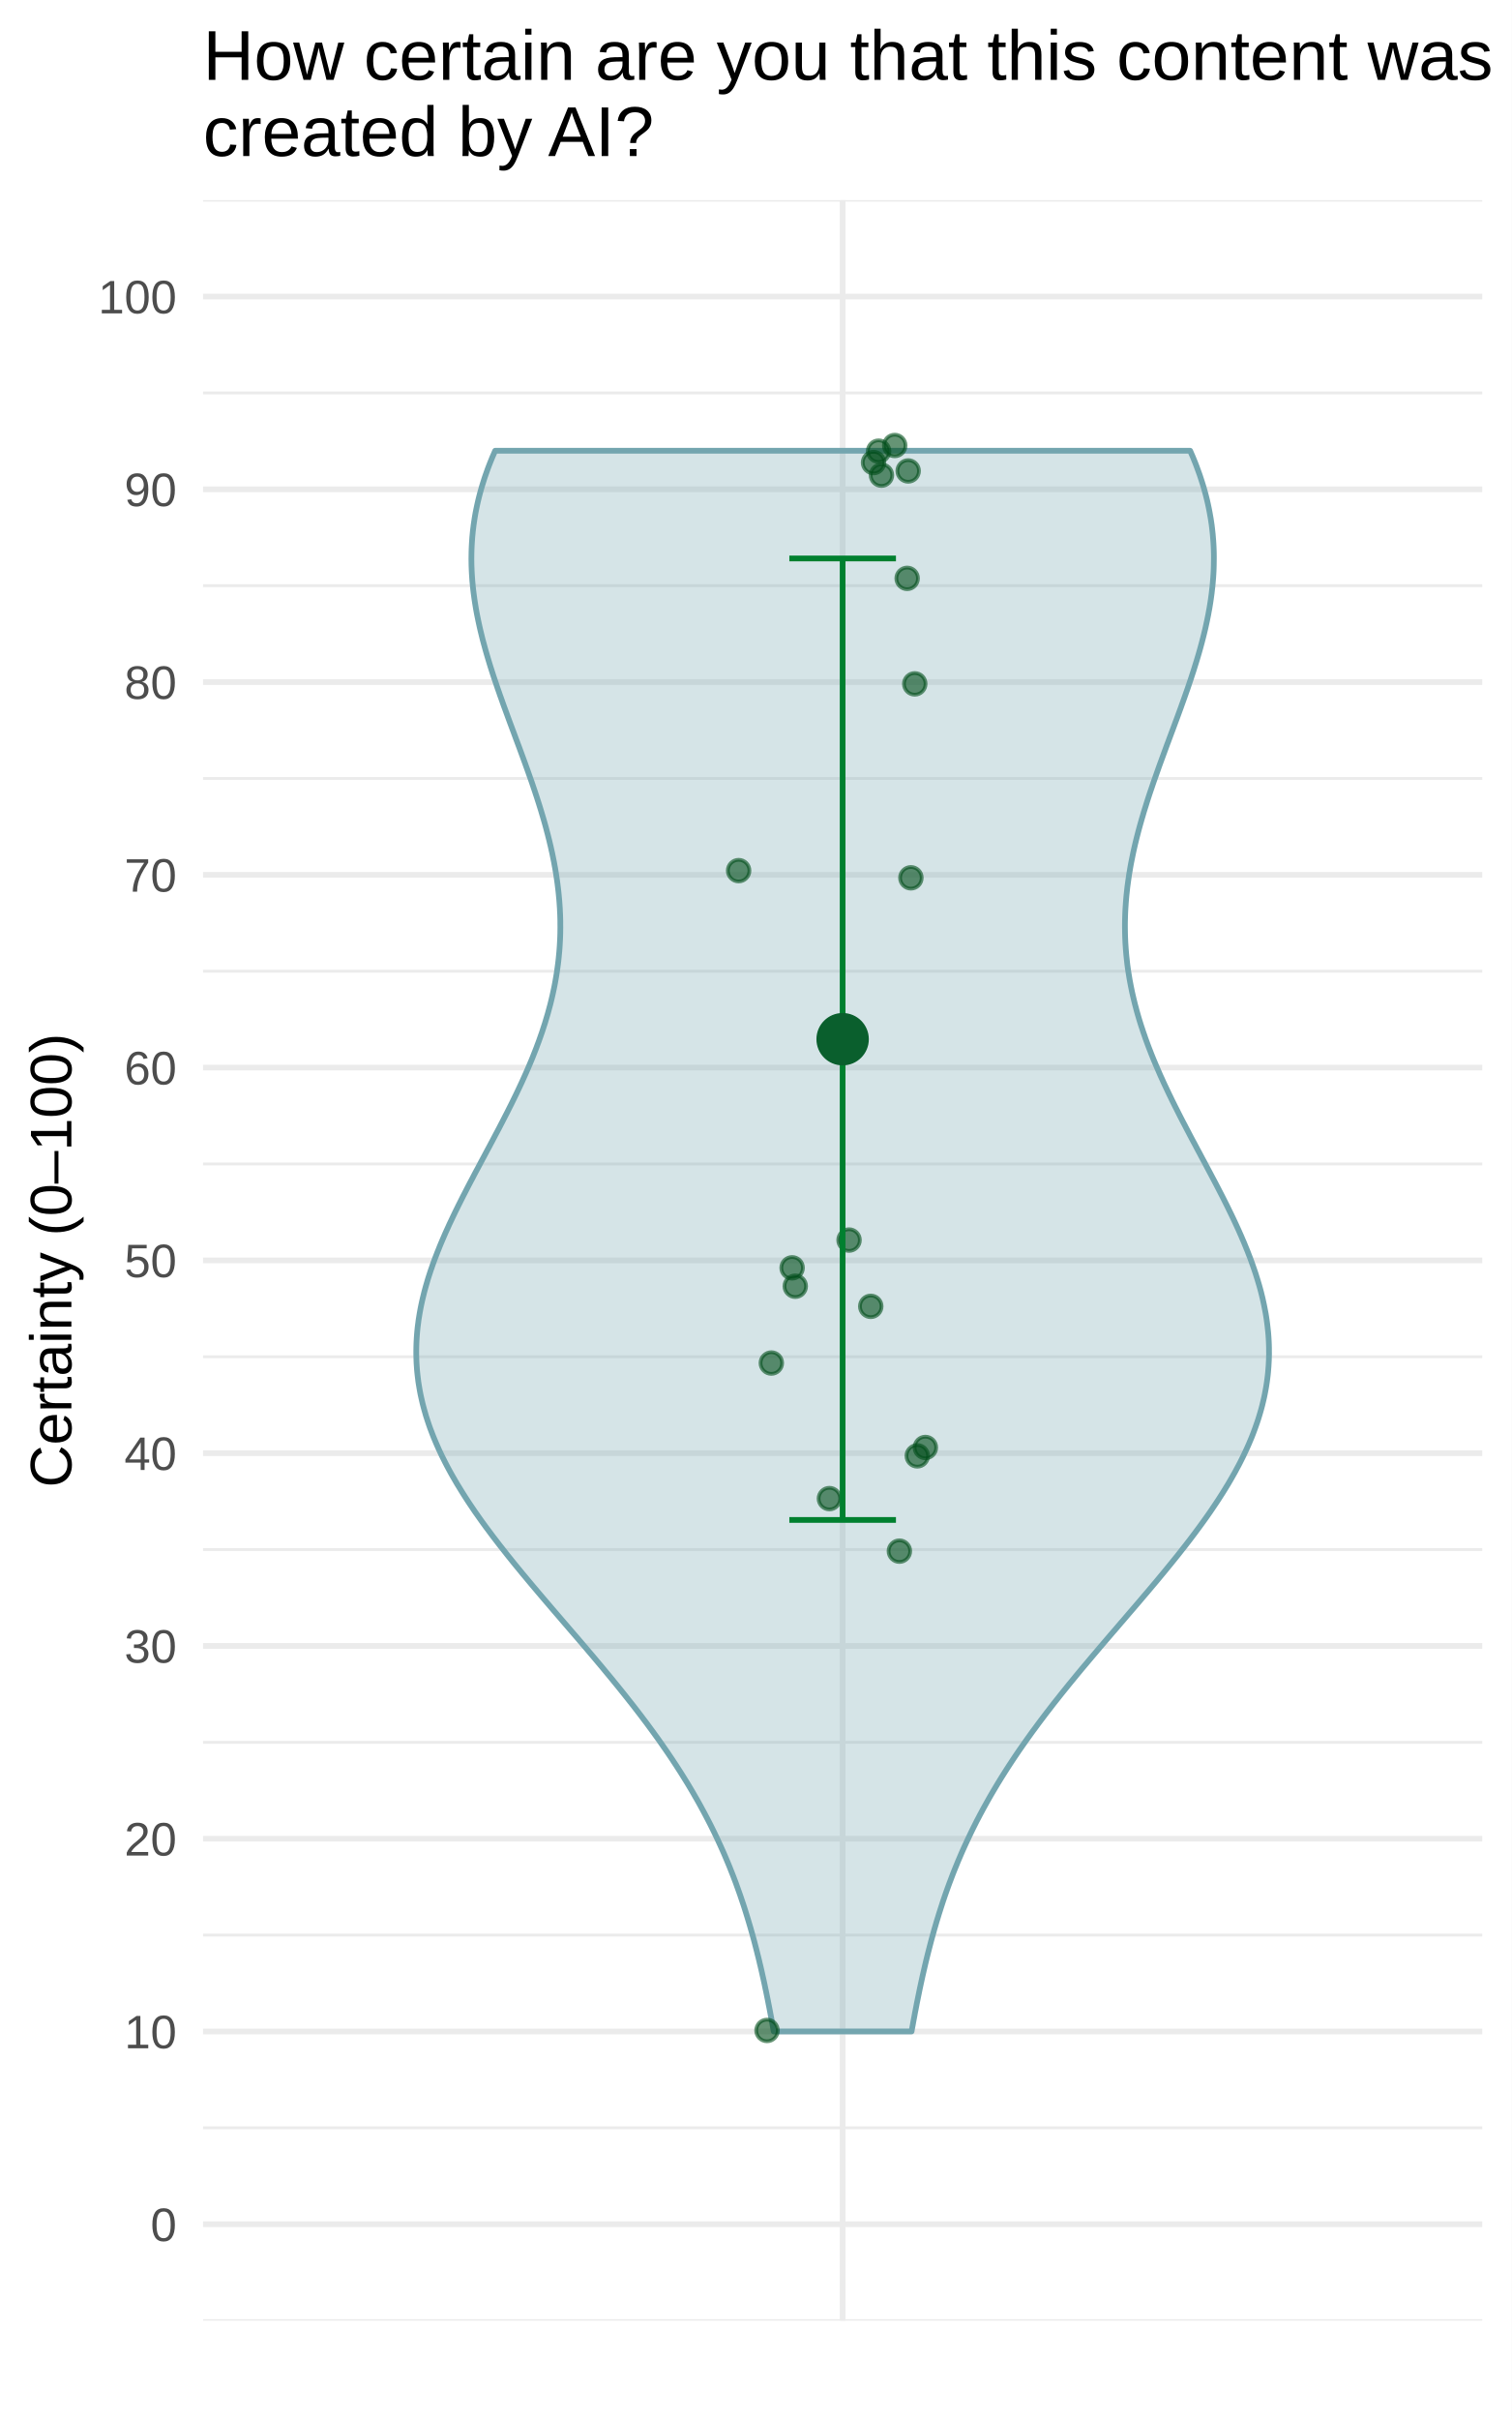
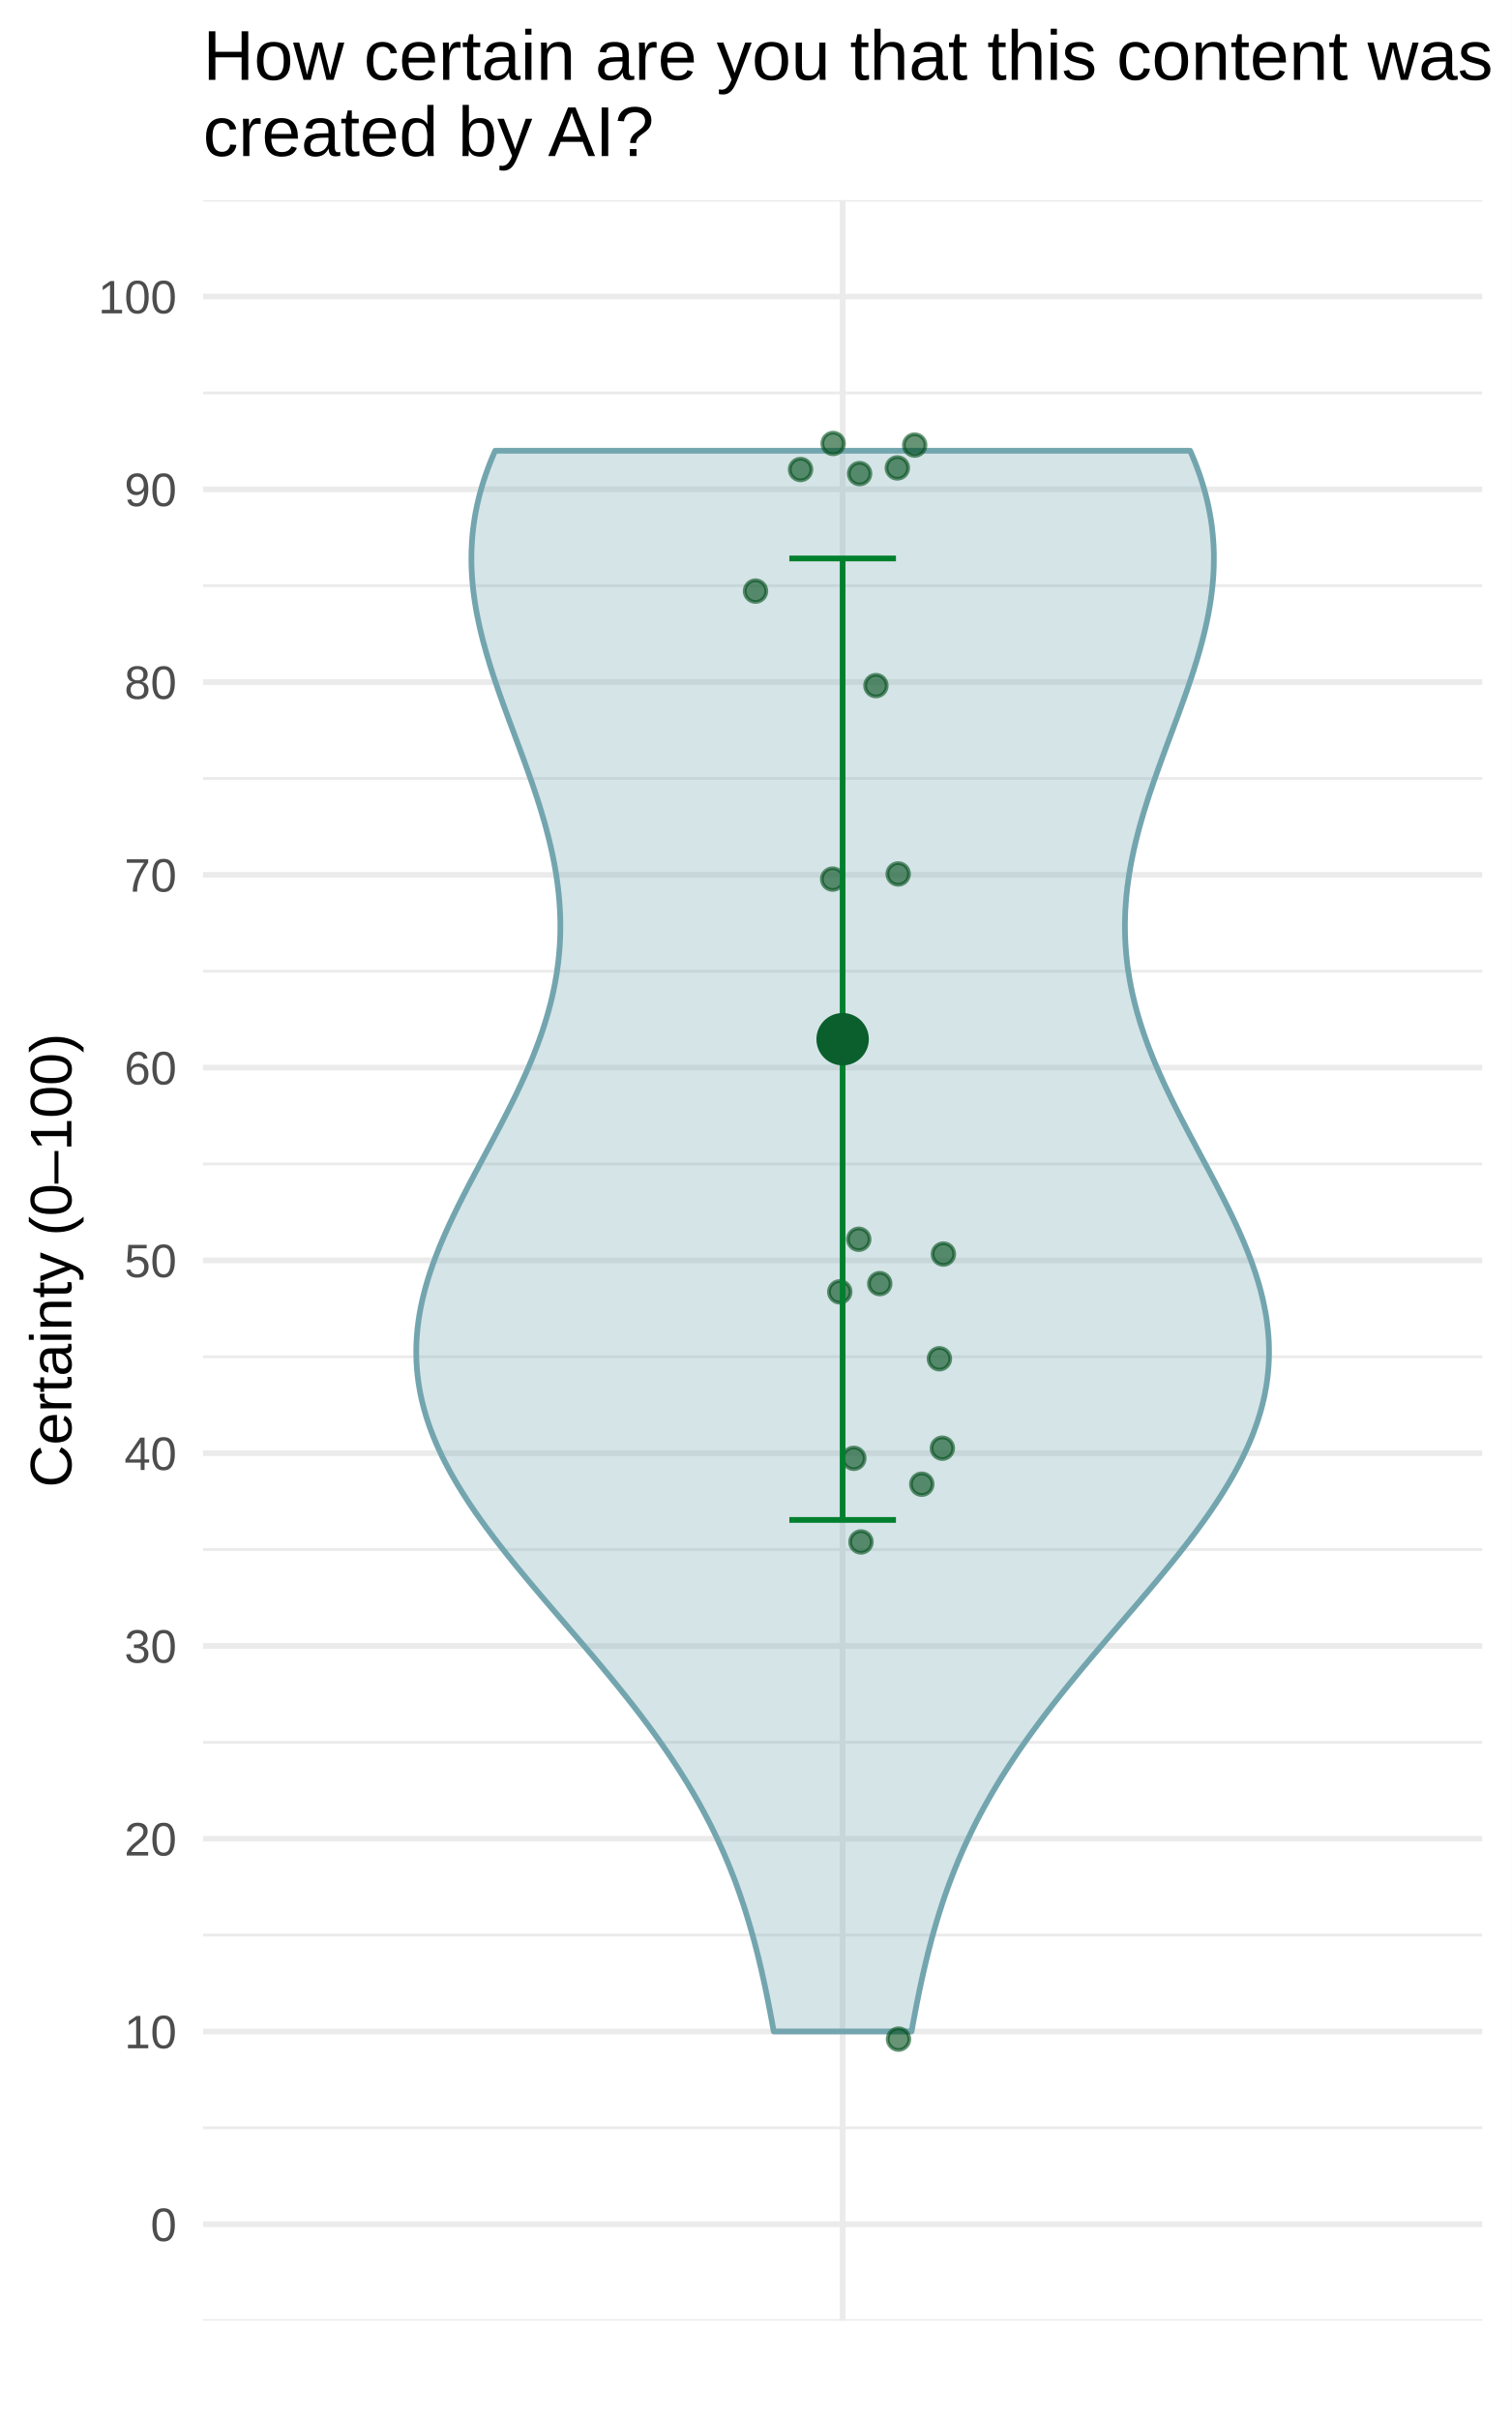
<svg xmlns="http://www.w3.org/2000/svg" width="360.00pt" height="576.00pt" viewBox="0 0 360.00 576.00">
  <g class="svglite">
    <defs>
      <style type="text/css">
    .svglite line, .svglite polyline, .svglite polygon, .svglite path, .svglite rect, .svglite circle {
      fill: none;
      stroke: #000000;
      stroke-linecap: round;
      stroke-linejoin: round;
      stroke-miterlimit: 10.00;
    }
    .svglite text {
      white-space: pre;
    }
    .svglite g.glyphgroup path {
      fill: inherit;
      stroke: none;
    }
  </style>
    </defs>
    <rect width="100%" height="100%" style="stroke: none; fill: #FFFFFF;" />
    <defs>
      <clipPath id="cpMC4wMHwzNjAuMDB8MC4wMHw1NzYuMDA=">
        <rect x="0.00" y="0.00" width="360.00" height="576.00" />
      </clipPath>
    </defs>
    <g clip-path="url(#cpMC4wMHwzNjAuMDB8MC4wMHw1NzYuMDA=)">
      <rect x="0" y="0.00" width="360.00" height="576.00" style="stroke-width: 1.36; stroke: none; fill: #FFFFFF;" />
    </g>
    <defs>
      <clipPath id="cpNDguMzZ8MzUzLjAzfDQ3LjY2fDU1Mi41Nw==">
        <rect x="48.36" y="47.66" width="304.67" height="504.91" />
      </clipPath>
    </defs>
    <g clip-path="url(#cpNDguMzZ8MzUzLjAzfDQ3LjY2fDU1Mi41Nw==)">
      <polyline points="48.36,552.57 353.03,552.57 " style="stroke-width: 0.68; stroke: #EBEBEB; stroke-linecap: butt;" />
      <polyline points="48.36,506.67 353.03,506.67 " style="stroke-width: 0.68; stroke: #EBEBEB; stroke-linecap: butt;" />
      <polyline points="48.36,460.77 353.03,460.77 " style="stroke-width: 0.68; stroke: #EBEBEB; stroke-linecap: butt;" />
      <polyline points="48.36,414.87 353.03,414.87 " style="stroke-width: 0.68; stroke: #EBEBEB; stroke-linecap: butt;" />
      <polyline points="48.36,368.97 353.03,368.97 " style="stroke-width: 0.68; stroke: #EBEBEB; stroke-linecap: butt;" />
      <polyline points="48.36,323.07 353.03,323.07 " style="stroke-width: 0.68; stroke: #EBEBEB; stroke-linecap: butt;" />
      <polyline points="48.36,277.16 353.03,277.16 " style="stroke-width: 0.68; stroke: #EBEBEB; stroke-linecap: butt;" />
      <polyline points="48.36,231.26 353.03,231.26 " style="stroke-width: 0.68; stroke: #EBEBEB; stroke-linecap: butt;" />
      <polyline points="48.36,185.36 353.03,185.36 " style="stroke-width: 0.68; stroke: #EBEBEB; stroke-linecap: butt;" />
      <polyline points="48.36,139.46 353.03,139.46 " style="stroke-width: 0.68; stroke: #EBEBEB; stroke-linecap: butt;" />
      <polyline points="48.36,93.56 353.03,93.56 " style="stroke-width: 0.68; stroke: #EBEBEB; stroke-linecap: butt;" />
      <polyline points="48.36,47.66 353.03,47.66 " style="stroke-width: 0.68; stroke: #EBEBEB; stroke-linecap: butt;" />
      <polyline points="48.36,529.62 353.03,529.62 " style="stroke-width: 1.36; stroke: #EBEBEB; stroke-linecap: butt;" />
      <polyline points="48.36,483.72 353.03,483.72 " style="stroke-width: 1.36; stroke: #EBEBEB; stroke-linecap: butt;" />
      <polyline points="48.36,437.82 353.03,437.82 " style="stroke-width: 1.36; stroke: #EBEBEB; stroke-linecap: butt;" />
      <polyline points="48.36,391.92 353.03,391.92 " style="stroke-width: 1.36; stroke: #EBEBEB; stroke-linecap: butt;" />
      <polyline points="48.36,346.02 353.03,346.02 " style="stroke-width: 1.36; stroke: #EBEBEB; stroke-linecap: butt;" />
      <polyline points="48.36,300.12 353.03,300.12 " style="stroke-width: 1.36; stroke: #EBEBEB; stroke-linecap: butt;" />
      <polyline points="48.36,254.21 353.03,254.21 " style="stroke-width: 1.36; stroke: #EBEBEB; stroke-linecap: butt;" />
      <polyline points="48.36,208.31 353.03,208.31 " style="stroke-width: 1.36; stroke: #EBEBEB; stroke-linecap: butt;" />
      <polyline points="48.36,162.41 353.03,162.41 " style="stroke-width: 1.36; stroke: #EBEBEB; stroke-linecap: butt;" />
      <polyline points="48.36,116.51 353.03,116.51 " style="stroke-width: 1.36; stroke: #EBEBEB; stroke-linecap: butt;" />
      <polyline points="48.36,70.61 353.03,70.61 " style="stroke-width: 1.36; stroke: #EBEBEB; stroke-linecap: butt;" />
      <polyline points="200.69,552.57 200.69,47.66 " style="stroke-width: 1.36; stroke: #EBEBEB; stroke-linecap: butt;" />
      <polygon points="184.28,483.72 184.14,482.98 184.01,482.25 183.88,481.51 183.74,480.77 183.60,480.04 183.46,479.30 183.32,478.56 183.18,477.83 183.03,477.09 182.89,476.35 182.74,475.62 182.59,474.88 182.44,474.14 182.28,473.41 182.13,472.67 181.97,471.93 181.81,471.20 181.64,470.46 181.48,469.73 181.31,468.99 181.14,468.25 180.96,467.52 180.79,466.78 180.61,466.04 180.42,465.31 180.24,464.57 180.05,463.83 179.86,463.10 179.67,462.36 179.47,461.62 179.27,460.89 179.06,460.15 178.85,459.41 178.64,458.68 178.42,457.94 178.20,457.20 177.98,456.47 177.75,455.73 177.52,454.99 177.29,454.26 177.05,453.52 176.80,452.78 176.55,452.05 176.30,451.31 176.04,450.57 175.78,449.84 175.51,449.10 175.25,448.36 174.97,447.63 174.69,446.89 174.40,446.15 174.11,445.42 173.82,444.68 173.52,443.95 173.21,443.21 172.90,442.47 172.59,441.74 172.27,441.00 171.94,440.26 171.61,439.53 171.27,438.79 170.93,438.05 170.58,437.32 170.23,436.58 169.87,435.84 169.51,435.11 169.14,434.37 168.76,433.63 168.38,432.90 167.99,432.16 167.60,431.42 167.20,430.69 166.80,429.95 166.39,429.21 165.98,428.48 165.55,427.74 165.13,427.00 164.70,426.27 164.26,425.53 163.82,424.79 163.37,424.06 162.91,423.32 162.45,422.58 161.99,421.85 161.51,421.11 161.04,420.37 160.55,419.64 160.07,418.90 159.57,418.16 159.08,417.43 158.57,416.69 158.06,415.96 157.55,415.22 157.03,414.48 156.51,413.75 155.97,413.01 155.44,412.27 154.90,411.54 154.36,410.80 153.81,410.06 153.25,409.33 152.70,408.59 152.13,407.85 151.57,407.12 151.00,406.38 150.42,405.64 149.84,404.91 149.26,404.17 148.67,403.43 148.08,402.70 147.49,401.96 146.89,401.22 146.29,400.49 145.69,399.75 145.08,399.01 144.47,398.28 143.86,397.54 143.25,396.80 142.63,396.07 142.01,395.33 141.39,394.59 140.77,393.86 140.14,393.12 139.52,392.38 138.89,391.65 138.26,390.91 137.63,390.17 137.00,389.44 136.36,388.70 135.73,387.97 135.10,387.23 134.46,386.49 133.83,385.76 133.20,385.02 132.56,384.28 131.93,383.55 131.30,382.81 130.67,382.07 130.04,381.34 129.41,380.60 128.78,379.86 128.16,379.13 127.54,378.39 126.91,377.65 126.30,376.92 125.68,376.18 125.07,375.44 124.45,374.71 123.85,373.97 123.24,373.23 122.64,372.50 122.04,371.76 121.45,371.02 120.86,370.29 120.28,369.55 119.70,368.81 119.12,368.08 118.55,367.34 117.98,366.60 117.42,365.87 116.87,365.13 116.32,364.39 115.77,363.66 115.23,362.92 114.70,362.19 114.18,361.45 113.66,360.71 113.14,359.98 112.64,359.24 112.14,358.50 111.65,357.77 111.17,357.03 110.69,356.29 110.23,355.56 109.77,354.82 109.32,354.08 108.87,353.35 108.44,352.61 108.01,351.87 107.59,351.14 107.18,350.40 106.78,349.66 106.39,348.93 106.01,348.19 105.64,347.45 105.27,346.72 104.92,345.98 104.57,345.24 104.25,344.51 103.92,343.77 103.61,343.03 103.30,342.30 103.01,341.56 102.73,340.82 102.45,340.09 102.19,339.35 101.94,338.61 101.70,337.88 101.46,337.14 101.25,336.40 101.04,335.67 100.84,334.93 100.74,334.54 100.65,334.20 100.48,333.46 100.31,332.72 100.15,331.99 100.01,331.25 99.88,330.51 99.76,329.78 99.64,329.04 99.55,328.30 99.46,327.57 99.38,326.83 99.31,326.09 99.26,325.36 99.21,324.62 99.18,323.88 99.16,323.15 99.14,322.41 99.14,321.67 99.15,320.94 99.17,320.20 99.20,319.46 99.24,318.73 99.29,317.99 99.35,317.25 99.42,316.52 99.50,315.78 99.60,315.04 99.69,314.31 99.81,313.57 99.93,312.83 100.06,312.10 100.20,311.36 100.35,310.62 100.51,309.89 100.68,309.15 100.86,308.42 101.04,307.68 101.24,306.94 101.44,306.21 101.66,305.47 101.87,304.73 102.10,304.00 102.34,303.26 102.58,302.52 102.84,301.79 103.09,301.05 103.36,300.31 103.63,299.58 103.92,298.84 104.20,298.10 104.50,297.37 104.79,296.63 105.10,295.89 105.26,295.52 105.41,295.16 105.73,294.42 106.05,293.68 106.38,292.95 106.72,292.21 107.05,291.47 107.40,290.74 107.75,290.00 108.10,289.26 108.45,288.53 108.82,287.79 109.18,287.05 109.55,286.32 109.92,285.58 110.29,284.84 110.67,284.11 111.05,283.37 111.43,282.63 111.81,281.90 112.20,281.16 112.59,280.43 112.97,279.69 113.36,278.95 113.76,278.22 114.15,277.48 114.54,276.74 114.93,276.01 115.33,275.27 115.72,274.53 116.11,273.80 116.51,273.06 116.90,272.32 117.29,271.59 117.68,270.85 118.07,270.11 118.46,269.38 118.85,268.64 119.23,267.90 119.61,267.17 119.99,266.43 120.37,265.69 120.75,264.96 121.12,264.22 121.49,263.48 121.86,262.75 122.22,262.01 122.58,261.27 122.94,260.54 123.29,259.80 123.64,259.06 123.98,258.33 124.33,257.59 124.66,256.85 124.99,256.12 125.32,255.38 125.64,254.64 125.96,253.91 126.27,253.17 126.58,252.44 126.88,251.70 127.17,250.96 127.46,250.23 127.75,249.49 128.02,248.75 128.30,248.02 128.56,247.28 128.82,246.54 129.08,245.81 129.32,245.07 129.56,244.33 129.80,243.60 130.02,242.86 130.24,242.12 130.46,241.39 130.66,240.65 130.86,239.91 131.06,239.18 131.24,238.44 131.42,237.70 131.59,236.97 131.75,236.23 131.91,235.49 132.06,234.76 132.20,234.02 132.33,233.28 132.46,232.55 132.58,231.81 132.69,231.07 132.79,230.34 132.89,229.60 132.98,228.86 133.06,228.13 133.13,227.39 133.20,226.66 133.26,225.92 133.31,225.18 133.35,224.45 133.39,223.71 133.42,222.97 133.44,222.24 133.45,221.50 133.46,220.76 133.45,220.03 133.45,219.29 133.43,218.55 133.41,217.82 133.37,217.08 133.34,216.34 133.29,215.61 133.24,214.87 133.18,214.13 133.11,213.40 133.04,212.66 132.96,211.92 132.87,211.19 132.78,210.45 132.68,209.71 132.57,208.98 132.46,208.24 132.34,207.50 132.22,206.77 132.08,206.03 131.95,205.29 131.80,204.56 131.65,203.82 131.50,203.08 131.33,202.35 131.17,201.61 130.99,200.87 130.82,200.14 130.63,199.40 130.45,198.67 130.25,197.93 130.06,197.19 129.86,196.46 129.65,195.72 129.44,194.98 129.22,194.25 129.00,193.51 128.78,192.77 128.55,192.04 128.32,191.30 128.08,190.56 127.85,189.83 127.60,189.09 127.36,188.35 127.11,187.62 126.86,186.88 126.61,186.14 126.35,185.41 126.09,184.67 125.83,183.93 125.57,183.20 125.30,182.46 125.04,181.72 124.77,180.99 124.50,180.25 124.23,179.51 123.96,178.78 123.69,178.04 123.41,177.30 123.14,176.57 122.86,175.83 122.59,175.09 122.32,174.36 122.04,173.62 121.77,172.89 121.49,172.15 121.22,171.41 120.95,170.68 120.68,169.94 120.41,169.20 120.14,168.47 119.87,167.73 119.61,166.99 119.35,166.26 119.08,165.52 118.83,164.78 118.57,164.05 118.32,163.31 118.07,162.57 117.82,161.84 117.57,161.10 117.33,160.36 117.10,159.63 116.86,158.89 116.63,158.15 116.41,157.42 116.19,156.68 115.97,155.94 115.76,155.21 115.55,154.47 115.35,153.73 115.15,153.00 114.95,152.26 114.77,151.52 114.59,150.79 114.41,150.05 114.24,149.31 114.08,148.58 113.92,147.84 113.77,147.10 113.62,146.37 113.48,145.63 113.35,144.90 113.23,144.16 113.11,143.42 113.00,142.69 112.90,141.95 112.80,141.21 112.71,140.48 112.63,139.74 112.56,139.00 112.49,138.27 112.44,137.53 112.39,136.79 112.35,136.06 112.32,135.32 112.29,134.58 112.28,133.85 112.27,133.11 112.28,132.37 112.29,131.64 112.31,130.90 112.34,130.16 112.38,129.43 112.43,128.69 112.48,127.95 112.55,127.22 112.62,126.48 112.71,125.74 112.72,125.69 112.80,125.01 112.91,124.27 113.02,123.53 113.14,122.80 113.27,122.06 113.42,121.32 113.57,120.59 113.73,119.85 113.90,119.11 114.08,118.38 114.27,117.64 114.47,116.91 114.68,116.17 114.90,115.43 115.13,114.70 115.36,113.96 115.61,113.22 115.87,112.49 116.13,111.75 116.41,111.01 116.69,110.28 116.99,109.54 117.29,108.80 117.61,108.07 117.93,107.33 283.46,107.33 283.78,108.07 284.10,108.80 284.40,109.54 284.70,110.28 284.98,111.01 285.25,111.75 285.52,112.49 285.78,113.22 286.02,113.96 286.26,114.70 286.49,115.43 286.71,116.17 286.92,116.91 287.12,117.64 287.31,118.38 287.49,119.11 287.66,119.85 287.82,120.59 287.97,121.32 288.11,122.06 288.24,122.80 288.37,123.53 288.48,124.27 288.59,125.01 288.67,125.69 288.68,125.74 288.76,126.48 288.84,127.22 288.90,127.95 288.96,128.69 289.01,129.43 289.05,130.16 289.08,130.90 289.10,131.64 289.11,132.37 289.11,133.11 289.10,133.85 289.09,134.58 289.07,135.32 289.04,136.06 289.00,136.79 288.95,137.53 288.89,138.27 288.83,139.00 288.76,139.74 288.67,140.48 288.59,141.21 288.49,141.95 288.39,142.69 288.28,143.42 288.16,144.16 288.04,144.90 287.90,145.63 287.77,146.37 287.62,147.10 287.47,147.84 287.31,148.58 287.15,149.31 286.98,150.05 286.80,150.79 286.62,151.52 286.43,152.26 286.24,153.00 286.04,153.73 285.84,154.47 285.63,155.21 285.42,155.94 285.20,156.68 284.98,157.42 284.75,158.15 284.52,158.89 284.29,159.63 284.05,160.36 283.81,161.10 283.57,161.84 283.32,162.57 283.07,163.31 282.82,164.05 282.56,164.78 282.30,165.52 282.04,166.26 281.78,166.99 281.51,167.73 281.25,168.47 280.98,169.20 280.71,169.94 280.44,170.68 280.17,171.41 279.89,172.15 279.62,172.89 279.35,173.62 279.07,174.36 278.80,175.09 278.52,175.83 278.25,176.57 277.97,177.30 277.70,178.04 277.43,178.78 277.16,179.51 276.89,180.25 276.62,180.99 276.35,181.72 276.08,182.46 275.82,183.20 275.56,183.93 275.30,184.67 275.04,185.41 274.78,186.14 274.53,186.88 274.28,187.62 274.03,188.35 273.78,189.09 273.54,189.83 273.30,190.56 273.07,191.30 272.84,192.04 272.61,192.77 272.38,193.51 272.17,194.25 271.95,194.98 271.74,195.72 271.53,196.46 271.33,197.19 271.13,197.93 270.94,198.67 270.75,199.40 270.57,200.14 270.39,200.87 270.22,201.61 270.05,202.35 269.89,203.08 269.74,203.82 269.59,204.56 269.44,205.29 269.30,206.03 269.17,206.77 269.05,207.50 268.92,208.24 268.82,208.98 268.71,209.71 268.61,210.45 268.51,211.19 268.43,211.92 268.35,212.66 268.27,213.40 268.21,214.13 268.15,214.87 268.10,215.61 268.05,216.34 268.01,217.08 267.98,217.82 267.96,218.55 267.94,219.29 267.93,220.03 267.93,220.76 267.94,221.50 267.95,222.24 267.97,222.97 268.00,223.71 268.03,224.45 268.08,225.18 268.13,225.92 268.19,226.66 268.25,227.39 268.33,228.13 268.41,228.86 268.49,229.60 268.59,230.34 268.69,231.07 268.81,231.81 268.93,232.55 269.05,233.28 269.19,234.02 269.33,234.76 269.48,235.49 269.63,236.23 269.80,236.97 269.97,237.70 270.15,238.44 270.33,239.18 270.53,239.91 270.72,240.65 270.93,241.39 271.14,242.12 271.36,242.86 271.59,243.60 271.82,244.33 272.07,245.07 272.31,245.81 272.57,246.54 272.82,247.28 273.09,248.02 273.36,248.75 273.64,249.49 273.93,250.23 274.21,250.96 274.51,251.70 274.81,252.44 275.12,253.17 275.43,253.91 275.75,254.64 276.07,255.38 276.39,256.12 276.73,256.85 277.06,257.59 277.40,258.33 277.75,259.06 278.10,259.80 278.45,260.54 278.81,261.27 279.16,262.01 279.53,262.75 279.89,263.48 280.27,264.22 280.64,264.96 281.01,265.69 281.39,266.43 281.77,267.17 282.16,267.90 282.54,268.64 282.93,269.38 283.31,270.11 283.70,270.85 284.09,271.59 284.49,272.32 284.88,273.06 285.27,273.80 285.67,274.53 286.06,275.27 286.45,276.01 286.85,276.74 287.24,277.48 287.63,278.22 288.02,278.95 288.41,279.69 288.80,280.43 289.19,281.16 289.58,281.90 289.96,282.63 290.34,283.37 290.72,284.11 291.10,284.84 291.47,285.58 291.84,286.32 292.21,287.05 292.57,287.79 292.93,288.53 293.29,289.26 293.64,290.00 293.99,290.74 294.33,291.47 294.67,292.21 295.01,292.95 295.33,293.68 295.66,294.42 295.97,295.16 296.13,295.52 296.29,295.89 296.59,296.63 296.89,297.37 297.19,298.10 297.47,298.84 297.76,299.58 298.03,300.31 298.29,301.05 298.55,301.79 298.80,302.52 299.05,303.26 299.28,304.00 299.51,304.73 299.73,305.47 299.95,306.21 300.15,306.94 300.35,307.68 300.53,308.42 300.71,309.15 300.87,309.89 301.03,310.62 301.18,311.36 301.32,312.10 301.46,312.83 301.58,313.57 301.69,314.31 301.79,315.04 301.88,315.78 301.96,316.52 302.04,317.25 302.10,317.99 302.15,318.73 302.19,319.46 302.22,320.20 302.24,320.94 302.24,321.67 302.25,322.41 302.23,323.15 302.21,323.88 302.17,324.62 302.13,325.36 302.07,326.09 302.01,326.83 301.93,327.57 301.84,328.30 301.74,329.04 301.63,329.78 301.51,330.51 301.37,331.25 301.23,331.99 301.08,332.72 300.91,333.46 300.73,334.20 300.65,334.54 300.55,334.93 300.35,335.67 300.14,336.40 299.92,337.14 299.69,337.88 299.45,338.61 299.19,339.35 298.93,340.09 298.66,340.82 298.38,341.56 298.09,342.30 297.78,343.03 297.47,343.77 297.14,344.51 296.81,345.24 296.46,345.98 296.11,346.72 295.75,347.45 295.38,348.19 295.00,348.93 294.60,349.66 294.21,350.40 293.79,351.14 293.38,351.87 292.95,352.61 292.52,353.35 292.07,354.08 291.62,354.82 291.16,355.56 290.69,356.29 290.22,357.03 289.73,357.77 289.24,358.50 288.74,359.24 288.24,359.98 287.73,360.71 287.21,361.45 286.68,362.19 286.15,362.92 285.61,363.66 285.07,364.39 284.52,365.13 283.96,365.87 283.41,366.60 282.84,367.34 282.27,368.08 281.69,368.81 281.11,369.55 280.53,370.29 279.94,371.02 279.34,371.76 278.74,372.50 278.14,373.23 277.54,373.97 276.93,374.71 276.32,375.44 275.71,376.18 275.09,376.92 274.47,377.65 273.85,378.39 273.23,379.13 272.60,379.86 271.97,380.60 271.35,381.34 270.72,382.07 270.09,382.81 269.45,383.55 268.82,384.28 268.19,385.02 267.56,385.76 266.92,386.49 266.29,387.23 265.66,387.97 265.02,388.70 264.39,389.44 263.76,390.17 263.13,390.91 262.50,391.65 261.87,392.38 261.25,393.12 260.62,393.86 260.00,394.59 259.38,395.33 258.76,396.07 258.14,396.80 257.52,397.54 256.91,398.28 256.30,399.01 255.70,399.75 255.09,400.49 254.49,401.22 253.90,401.96 253.30,402.70 252.71,403.43 252.13,404.17 251.54,404.91 250.96,405.64 250.39,406.38 249.82,407.12 249.25,407.85 248.69,408.59 248.13,409.33 247.58,410.06 247.03,410.80 246.49,411.54 245.94,412.27 245.41,413.01 244.88,413.75 244.36,414.48 243.84,415.22 243.32,415.96 242.81,416.69 242.31,417.43 241.81,418.16 241.32,418.90 240.83,419.64 240.35,420.37 239.87,421.11 239.40,421.85 238.94,422.58 238.47,423.32 238.02,424.06 237.57,424.79 237.13,425.53 236.69,426.27 236.26,427.00 235.83,427.74 235.41,428.48 235.00,429.21 234.59,429.95 234.18,430.69 233.79,431.42 233.39,432.16 233.01,432.90 232.62,433.63 232.25,434.37 231.88,435.11 231.52,435.84 231.16,436.58 230.81,437.32 230.46,438.05 230.12,438.79 229.78,439.53 229.45,440.26 229.12,441.00 228.80,441.74 228.49,442.47 228.17,443.21 227.87,443.95 227.57,444.68 227.27,445.42 226.98,446.15 226.70,446.89 226.42,447.63 226.14,448.36 225.87,449.10 225.60,449.84 225.34,450.57 225.08,451.31 224.83,452.05 224.58,452.78 224.34,453.52 224.10,454.26 223.87,454.99 223.63,455.73 223.41,456.47 223.18,457.20 222.96,457.94 222.75,458.68 222.53,459.41 222.33,460.15 222.12,460.89 221.92,461.62 221.72,462.36 221.53,463.10 221.34,463.83 221.15,464.57 220.96,465.31 220.78,466.04 220.60,466.78 220.42,467.52 220.25,468.25 220.08,468.99 219.91,469.73 219.74,470.46 219.58,471.20 219.42,471.93 219.26,472.67 219.10,473.41 218.95,474.14 218.80,474.88 218.65,475.62 218.50,476.35 218.35,477.09 218.21,477.83 218.07,478.56 217.92,479.30 217.79,480.04 217.65,480.77 217.51,481.51 217.38,482.25 217.24,482.98 217.11,483.72 184.28,483.72 " style="stroke-width: 1.36; stroke: #73A5AF; stroke-linecap: butt; fill: #73A5AF; fill-opacity: 0.30;" />
-       <circle cx="216.30" cy="112.14" r="2.58" style="stroke-width: 0.90; stroke: #004D1A; stroke-opacity: 0.60; fill: #004D1A; fill-opacity: 0.60;" />
-       <circle cx="182.68" cy="483.48" r="2.58" style="stroke-width: 0.90; stroke: #004D1A; stroke-opacity: 0.60; fill: #004D1A; fill-opacity: 0.60;" />
-       <circle cx="208.05" cy="110.15" r="2.58" style="stroke-width: 0.90; stroke: #004D1A; stroke-opacity: 0.60; fill: #004D1A; fill-opacity: 0.60;" />
-       <circle cx="216.95" cy="209.02" r="2.58" style="stroke-width: 0.90; stroke: #004D1A; stroke-opacity: 0.60; fill: #004D1A; fill-opacity: 0.60;" />
-       <circle cx="202.22" cy="295.28" r="2.58" style="stroke-width: 0.90; stroke: #004D1A; stroke-opacity: 0.60; fill: #004D1A; fill-opacity: 0.60;" />
-       <circle cx="216.06" cy="137.72" r="2.58" style="stroke-width: 0.90; stroke: #004D1A; stroke-opacity: 0.60; fill: #004D1A; fill-opacity: 0.60;" />
-       <circle cx="218.47" cy="346.66" r="2.58" style="stroke-width: 0.90; stroke: #004D1A; stroke-opacity: 0.60; fill: #004D1A; fill-opacity: 0.60;" />
-       <circle cx="214.21" cy="369.35" r="2.58" style="stroke-width: 0.90; stroke: #004D1A; stroke-opacity: 0.60; fill: #004D1A; fill-opacity: 0.60;" />
-       <circle cx="209.26" cy="107.43" r="2.58" style="stroke-width: 0.90; stroke: #004D1A; stroke-opacity: 0.60; fill: #004D1A; fill-opacity: 0.60;" />
-       <circle cx="188.66" cy="301.89" r="2.58" style="stroke-width: 0.90; stroke: #004D1A; stroke-opacity: 0.60; fill: #004D1A; fill-opacity: 0.60;" />
-       <circle cx="220.40" cy="344.67" r="2.58" style="stroke-width: 0.90; stroke: #004D1A; stroke-opacity: 0.60; fill: #004D1A; fill-opacity: 0.60;" />
-       <circle cx="209.94" cy="113.14" r="2.58" style="stroke-width: 0.90; stroke: #004D1A; stroke-opacity: 0.60; fill: #004D1A; fill-opacity: 0.60;" />
-       <circle cx="175.92" cy="207.31" r="2.58" style="stroke-width: 0.90; stroke: #004D1A; stroke-opacity: 0.60; fill: #004D1A; fill-opacity: 0.60;" />
-       <circle cx="183.71" cy="324.56" r="2.58" style="stroke-width: 0.90; stroke: #004D1A; stroke-opacity: 0.60; fill: #004D1A; fill-opacity: 0.60;" />
-       <circle cx="217.87" cy="162.84" r="2.58" style="stroke-width: 0.90; stroke: #004D1A; stroke-opacity: 0.60; fill: #004D1A; fill-opacity: 0.60;" />
-       <circle cx="197.54" cy="356.84" r="2.58" style="stroke-width: 0.90; stroke: #004D1A; stroke-opacity: 0.60; fill: #004D1A; fill-opacity: 0.60;" />
-       <circle cx="213.10" cy="106.08" r="2.58" style="stroke-width: 0.90; stroke: #004D1A; stroke-opacity: 0.60; fill: #004D1A; fill-opacity: 0.60;" />
-       <circle cx="207.39" cy="311.06" r="2.58" style="stroke-width: 0.90; stroke: #004D1A; stroke-opacity: 0.60; fill: #004D1A; fill-opacity: 0.60;" />
-       <circle cx="189.41" cy="306.27" r="2.58" style="stroke-width: 0.90; stroke: #004D1A; stroke-opacity: 0.60; fill: #004D1A; fill-opacity: 0.60;" />
+       <circle cx="190.67" cy="111.80" r="2.58" style="stroke-width: 0.90; stroke: #004D1A; stroke-opacity: 0.60; fill: #004D1A; fill-opacity: 0.60;" />
+       <circle cx="214.00" cy="485.55" r="2.58" style="stroke-width: 0.90; stroke: #004D1A; stroke-opacity: 0.60; fill: #004D1A; fill-opacity: 0.60;" />
+       <circle cx="213.72" cy="111.42" r="2.58" style="stroke-width: 0.90; stroke: #004D1A; stroke-opacity: 0.60; fill: #004D1A; fill-opacity: 0.60;" />
+       <circle cx="213.92" cy="208.10" r="2.58" style="stroke-width: 0.90; stroke: #004D1A; stroke-opacity: 0.60; fill: #004D1A; fill-opacity: 0.60;" />
+       <circle cx="204.53" cy="295.09" r="2.58" style="stroke-width: 0.90; stroke: #004D1A; stroke-opacity: 0.60; fill: #004D1A; fill-opacity: 0.60;" />
+       <circle cx="179.94" cy="140.75" r="2.58" style="stroke-width: 0.90; stroke: #004D1A; stroke-opacity: 0.60; fill: #004D1A; fill-opacity: 0.60;" />
+       <circle cx="224.44" cy="344.84" r="2.58" style="stroke-width: 0.90; stroke: #004D1A; stroke-opacity: 0.60; fill: #004D1A; fill-opacity: 0.60;" />
+       <circle cx="205.06" cy="367.16" r="2.58" style="stroke-width: 0.90; stroke: #004D1A; stroke-opacity: 0.60; fill: #004D1A; fill-opacity: 0.60;" />
+       <circle cx="217.85" cy="105.98" r="2.58" style="stroke-width: 0.90; stroke: #004D1A; stroke-opacity: 0.60; fill: #004D1A; fill-opacity: 0.60;" />
+       <circle cx="224.69" cy="298.61" r="2.58" style="stroke-width: 0.90; stroke: #004D1A; stroke-opacity: 0.60; fill: #004D1A; fill-opacity: 0.60;" />
+       <circle cx="203.36" cy="347.25" r="2.58" style="stroke-width: 0.90; stroke: #004D1A; stroke-opacity: 0.60; fill: #004D1A; fill-opacity: 0.60;" />
+       <circle cx="204.73" cy="112.77" r="2.58" style="stroke-width: 0.90; stroke: #004D1A; stroke-opacity: 0.60; fill: #004D1A; fill-opacity: 0.60;" />
+       <circle cx="198.31" cy="209.33" r="2.58" style="stroke-width: 0.90; stroke: #004D1A; stroke-opacity: 0.60; fill: #004D1A; fill-opacity: 0.60;" />
+       <circle cx="223.74" cy="323.54" r="2.58" style="stroke-width: 0.90; stroke: #004D1A; stroke-opacity: 0.60; fill: #004D1A; fill-opacity: 0.60;" />
+       <circle cx="208.62" cy="163.26" r="2.58" style="stroke-width: 0.90; stroke: #004D1A; stroke-opacity: 0.60; fill: #004D1A; fill-opacity: 0.60;" />
+       <circle cx="219.54" cy="353.41" r="2.58" style="stroke-width: 0.90; stroke: #004D1A; stroke-opacity: 0.60; fill: #004D1A; fill-opacity: 0.60;" />
+       <circle cx="198.43" cy="105.60" r="2.58" style="stroke-width: 0.90; stroke: #004D1A; stroke-opacity: 0.60; fill: #004D1A; fill-opacity: 0.60;" />
+       <circle cx="200.01" cy="307.61" r="2.58" style="stroke-width: 0.90; stroke: #004D1A; stroke-opacity: 0.60; fill: #004D1A; fill-opacity: 0.60;" />
+       <circle cx="209.53" cy="305.65" r="2.58" style="stroke-width: 0.90; stroke: #004D1A; stroke-opacity: 0.60; fill: #004D1A; fill-opacity: 0.60;" />
      <polyline points="188.00,132.98 213.39,132.98 " style="stroke-width: 1.36; stroke: #00802F; stroke-linecap: butt;" />
      <polyline points="200.69,132.98 200.69,361.92 " style="stroke-width: 1.36; stroke: #00802F; stroke-linecap: butt;" />
      <polyline points="188.00,361.92 213.39,361.92 " style="stroke-width: 1.36; stroke: #00802F; stroke-linecap: butt;" />
      <circle cx="200.69" cy="247.45" r="5.79" style="stroke-width: 0.90; stroke: #0A5F2D; fill: #0A5F2D;" />
    </g>
    <g clip-path="url(#cpMC4wMHwzNjAuMDB8MC4wMHw1NzYuMDA=)">
      <text x="42.08" y="533.63" text-anchor="end" style="font-size: 11.20px;fill: #4D4D4D; font-family: &quot;Arial&quot;;" textLength="6.22px" lengthAdjust="spacingAndGlyphs">0</text>
      <text x="42.08" y="487.73" text-anchor="end" style="font-size: 11.20px;fill: #4D4D4D; font-family: &quot;Arial&quot;;" textLength="12.44px" lengthAdjust="spacingAndGlyphs">10</text>
      <text x="42.08" y="441.83" text-anchor="end" style="font-size: 11.20px;fill: #4D4D4D; font-family: &quot;Arial&quot;;" textLength="12.44px" lengthAdjust="spacingAndGlyphs">20</text>
      <text x="42.08" y="395.92" text-anchor="end" style="font-size: 11.20px;fill: #4D4D4D; font-family: &quot;Arial&quot;;" textLength="12.44px" lengthAdjust="spacingAndGlyphs">30</text>
      <text x="42.08" y="350.02" text-anchor="end" style="font-size: 11.20px;fill: #4D4D4D; font-family: &quot;Arial&quot;;" textLength="12.44px" lengthAdjust="spacingAndGlyphs">40</text>
      <text x="42.08" y="304.12" text-anchor="end" style="font-size: 11.20px;fill: #4D4D4D; font-family: &quot;Arial&quot;;" textLength="12.44px" lengthAdjust="spacingAndGlyphs">50</text>
      <text x="42.08" y="258.22" text-anchor="end" style="font-size: 11.20px;fill: #4D4D4D; font-family: &quot;Arial&quot;;" textLength="12.44px" lengthAdjust="spacingAndGlyphs">60</text>
      <text x="42.08" y="212.32" text-anchor="end" style="font-size: 11.20px;fill: #4D4D4D; font-family: &quot;Arial&quot;;" textLength="12.44px" lengthAdjust="spacingAndGlyphs">70</text>
      <text x="42.08" y="166.42" text-anchor="end" style="font-size: 11.20px;fill: #4D4D4D; font-family: &quot;Arial&quot;;" textLength="12.44px" lengthAdjust="spacingAndGlyphs">80</text>
      <text x="42.08" y="120.52" text-anchor="end" style="font-size: 11.20px;fill: #4D4D4D; font-family: &quot;Arial&quot;;" textLength="12.44px" lengthAdjust="spacingAndGlyphs">90</text>
      <text x="42.08" y="74.62" text-anchor="end" style="font-size: 11.20px;fill: #4D4D4D; font-family: &quot;Arial&quot;;" textLength="18.66px" lengthAdjust="spacingAndGlyphs">100</text>
      <text transform="translate(17.00,300.12) rotate(-90)" text-anchor="middle" style="font-size: 14.00px; font-family: &quot;Arial&quot;;" textLength="108.11px" lengthAdjust="spacingAndGlyphs">Certainty (0–100)</text>
      <text x="48.36" y="19.01" style="font-size: 16.80px; font-family: &quot;Arial&quot;;" textLength="311.97px" lengthAdjust="spacingAndGlyphs">How certain are you that this content was </text>
      <text x="48.36" y="37.15" style="font-size: 16.80px; font-family: &quot;Arial&quot;;" textLength="107.44px" lengthAdjust="spacingAndGlyphs">created by AI?</text>
    </g>
  </g>
</svg>
